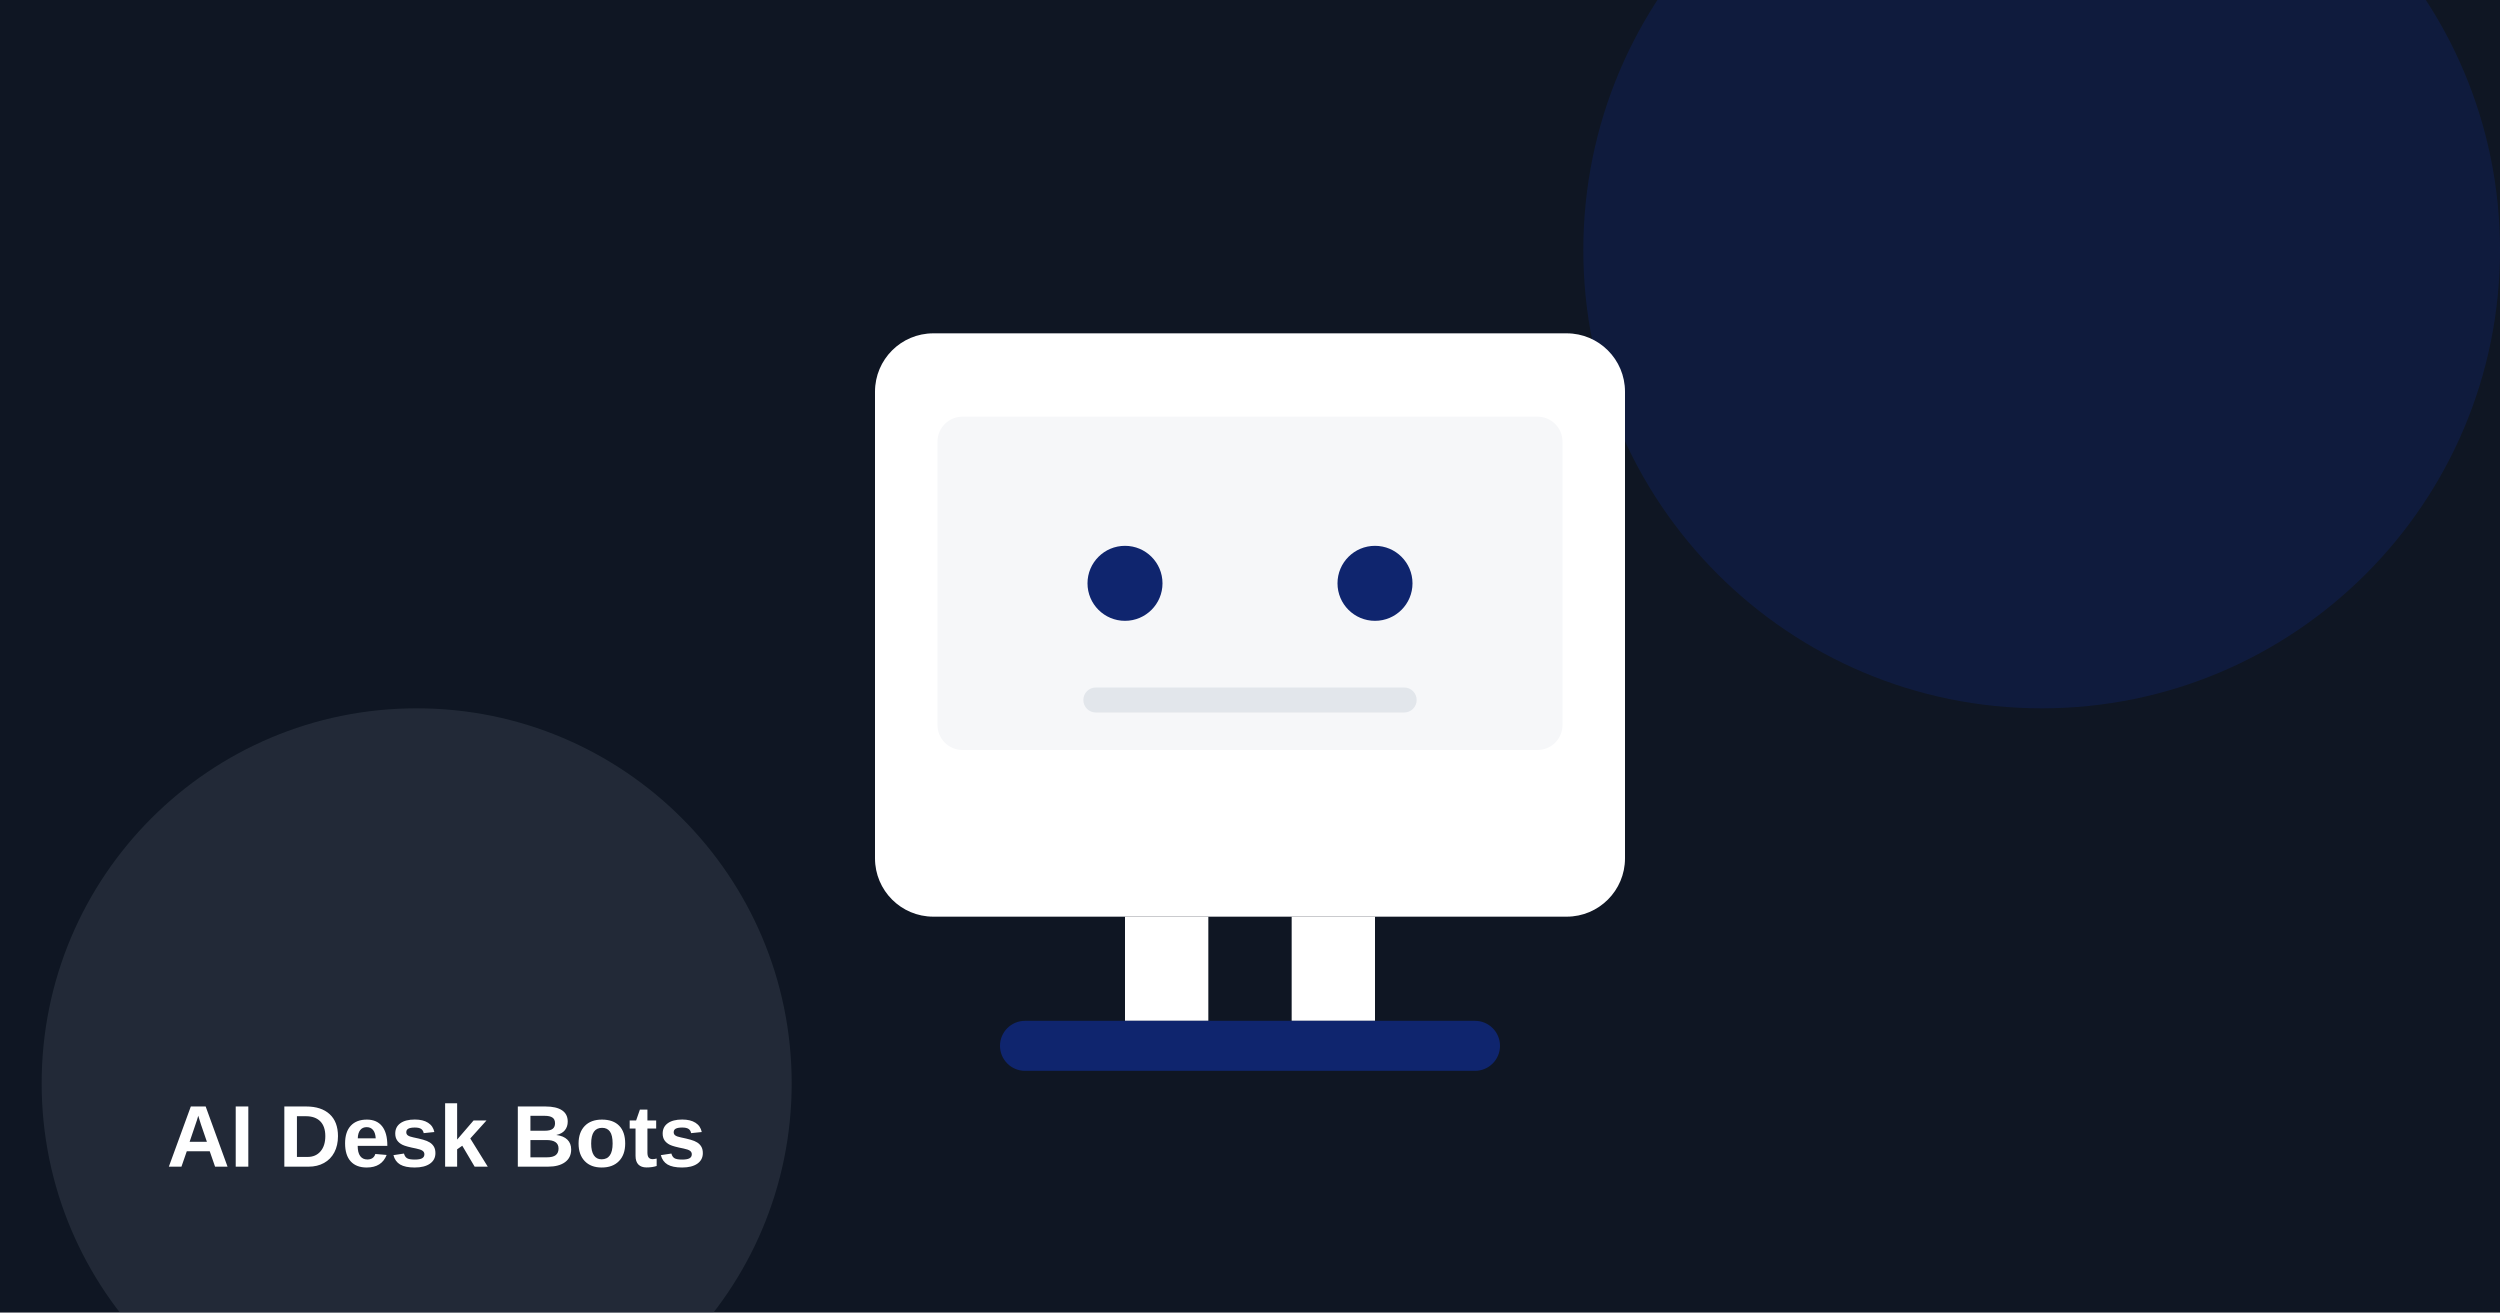
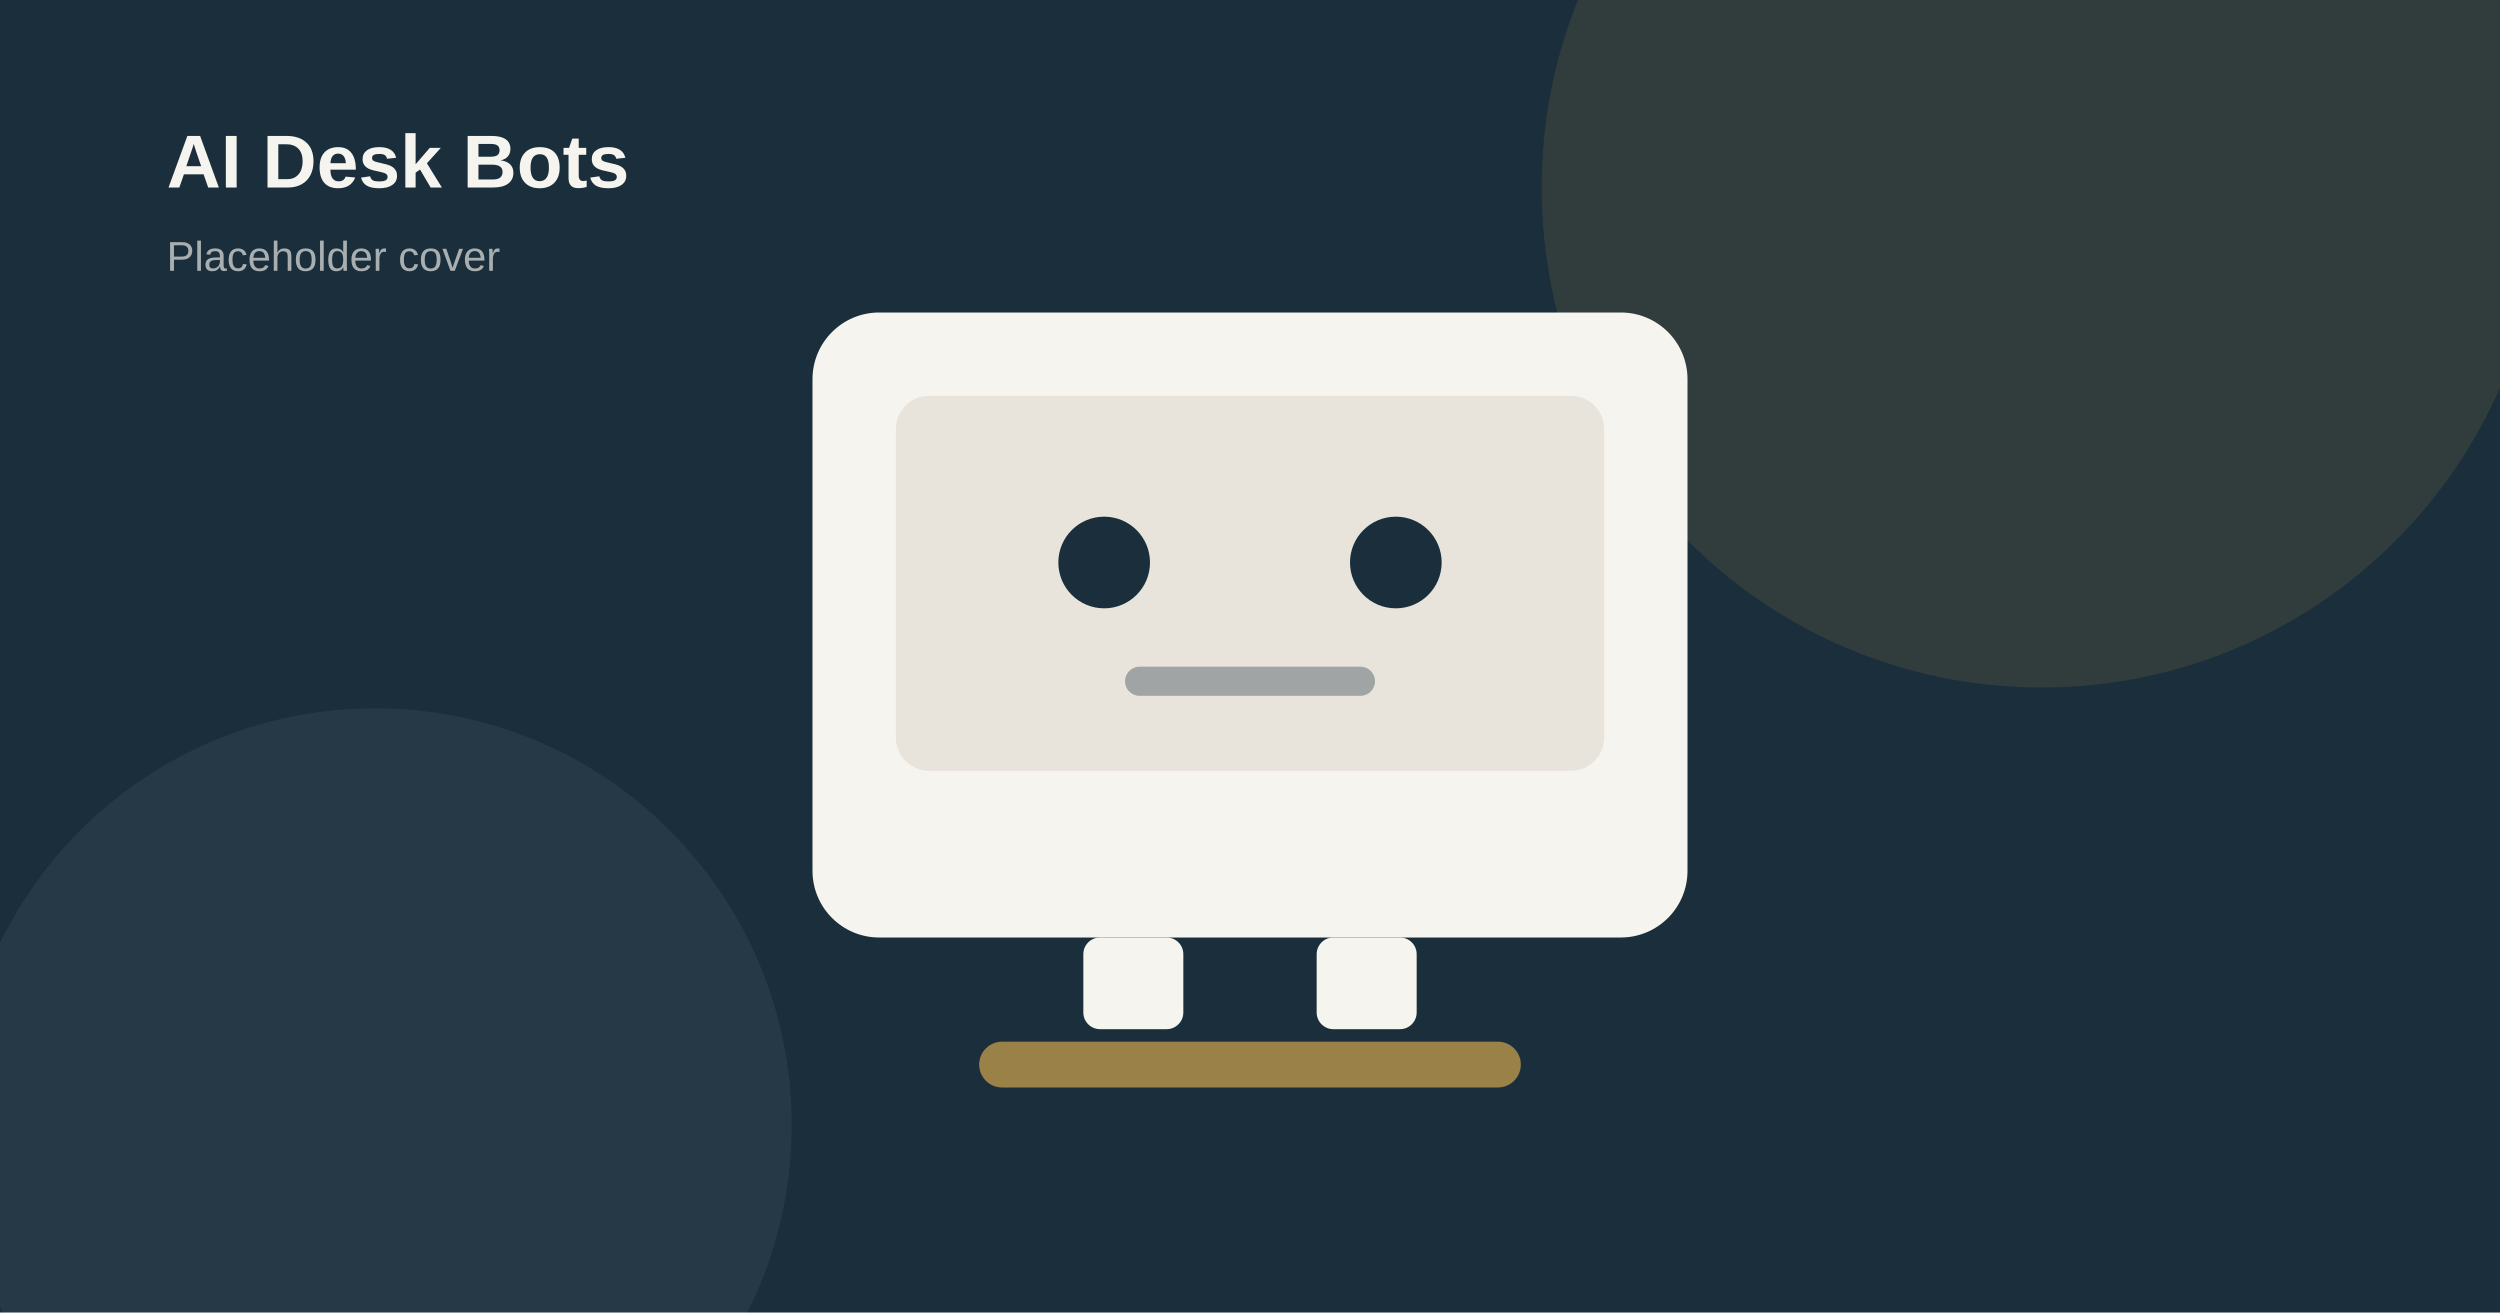
- <svg xmlns="http://www.w3.org/2000/svg" width="1200" height="630" viewBox="0 0 1200 630" role="img" aria-label="AI Desk Bots">
-   <rect width="1200" height="630" fill="#0F1419" />
-   <rect width="1200" height="630" fill="#0F256E" opacity="0.12" />
-   <circle cx="980" cy="120" r="220" fill="#0F256E" opacity="0.35" />
-   <circle cx="200" cy="520" r="180" fill="#5A6572" opacity="0.25" />
-   <rect x="420" y="160" width="360" height="280" rx="28" fill="#FFFFFF" />
-   <rect x="450" y="200" width="300" height="160" rx="12" fill="#F6F7F9" />
-   <circle cx="540" cy="280" r="18" fill="#0F256E" />
-   <circle cx="660" cy="280" r="18" fill="#0F256E" />
-   <rect x="520" y="330" width="160" height="12" rx="6" fill="#E2E6EB" />
-   <rect x="540" y="440" width="40" height="50" fill="#FFFFFF" />
-   <rect x="620" y="440" width="40" height="50" fill="#FFFFFF" />
-   <rect x="480" y="490" width="240" height="24" rx="12" fill="#0F256E" />
-   <text x="80" y="560" fill="#FFFFFF" font-family="Arial, Helvetica, sans-serif" font-size="42" font-weight="700">AI Desk Bots</text>
+ <svg xmlns="http://www.w3.org/2000/svg" width="1200" height="630" viewBox="0 0 1200 630" role="img" aria-label="AI Desk Bots placeholder">
+   <rect width="1200" height="630" fill="#1A2E3B" />
+   <circle cx="980" cy="90" r="240" fill="#9A8148" opacity="0.18" />
+   <circle cx="180" cy="540" r="200" fill="#F6F4EF" opacity="0.06" />
+   <rect x="390" y="150" width="420" height="300" rx="32" fill="#F6F4EF" />
+   <rect x="430" y="190" width="340" height="180" rx="16" fill="#E8E4DC" />
+   <circle cx="530" cy="270" r="22" fill="#1A2E3B" />
+   <circle cx="670" cy="270" r="22" fill="#1A2E3B" />
+   <rect x="540" y="320" width="120" height="14" rx="7" fill="#1A2E3B" opacity="0.35" />
+   <rect x="520" y="450" width="48" height="44" rx="8" fill="#F6F4EF" />
+   <rect x="632" y="450" width="48" height="44" rx="8" fill="#F6F4EF" />
+   <rect x="470" y="500" width="260" height="22" rx="11" fill="#9A8148" />
+   <text x="80" y="90" fill="#F6F4EF" font-family="DM Sans, Arial, sans-serif" font-size="36" font-weight="700">AI Desk Bots</text>
+   <text x="80" y="130" fill="#F6F4EF" opacity="0.65" font-family="DM Sans, Arial, sans-serif" font-size="20">Placeholder cover</text>
</svg>
